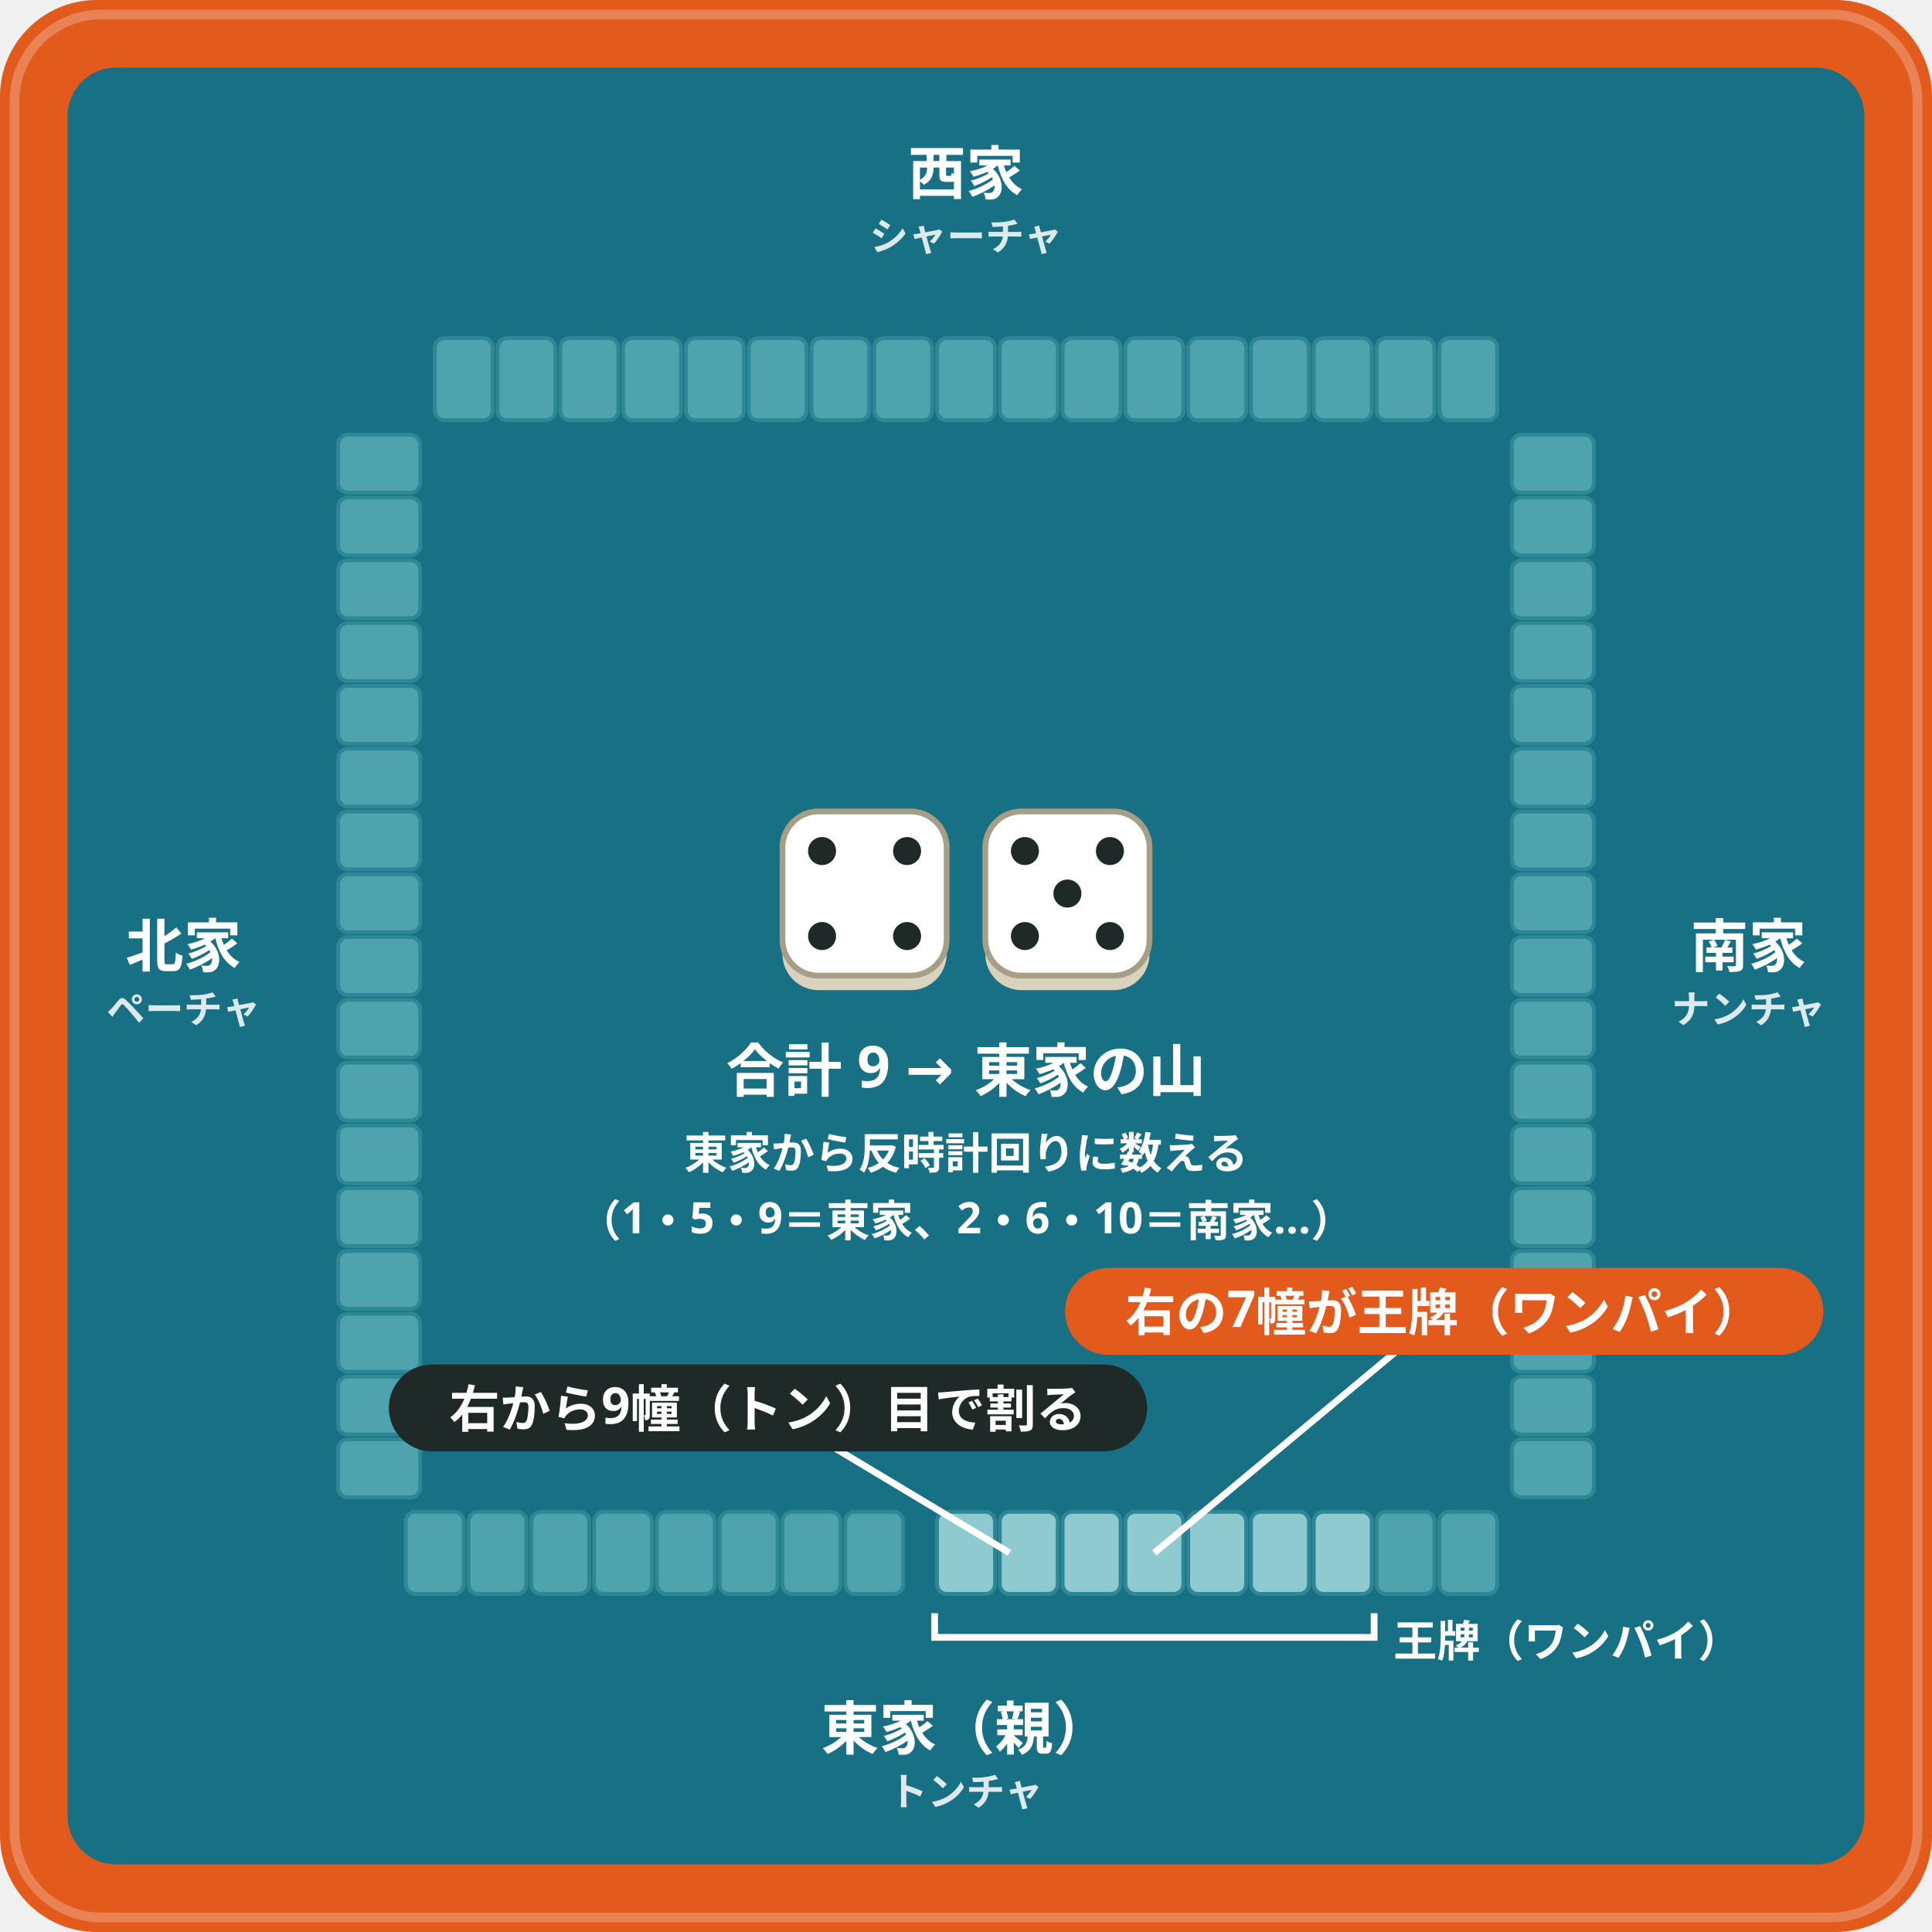
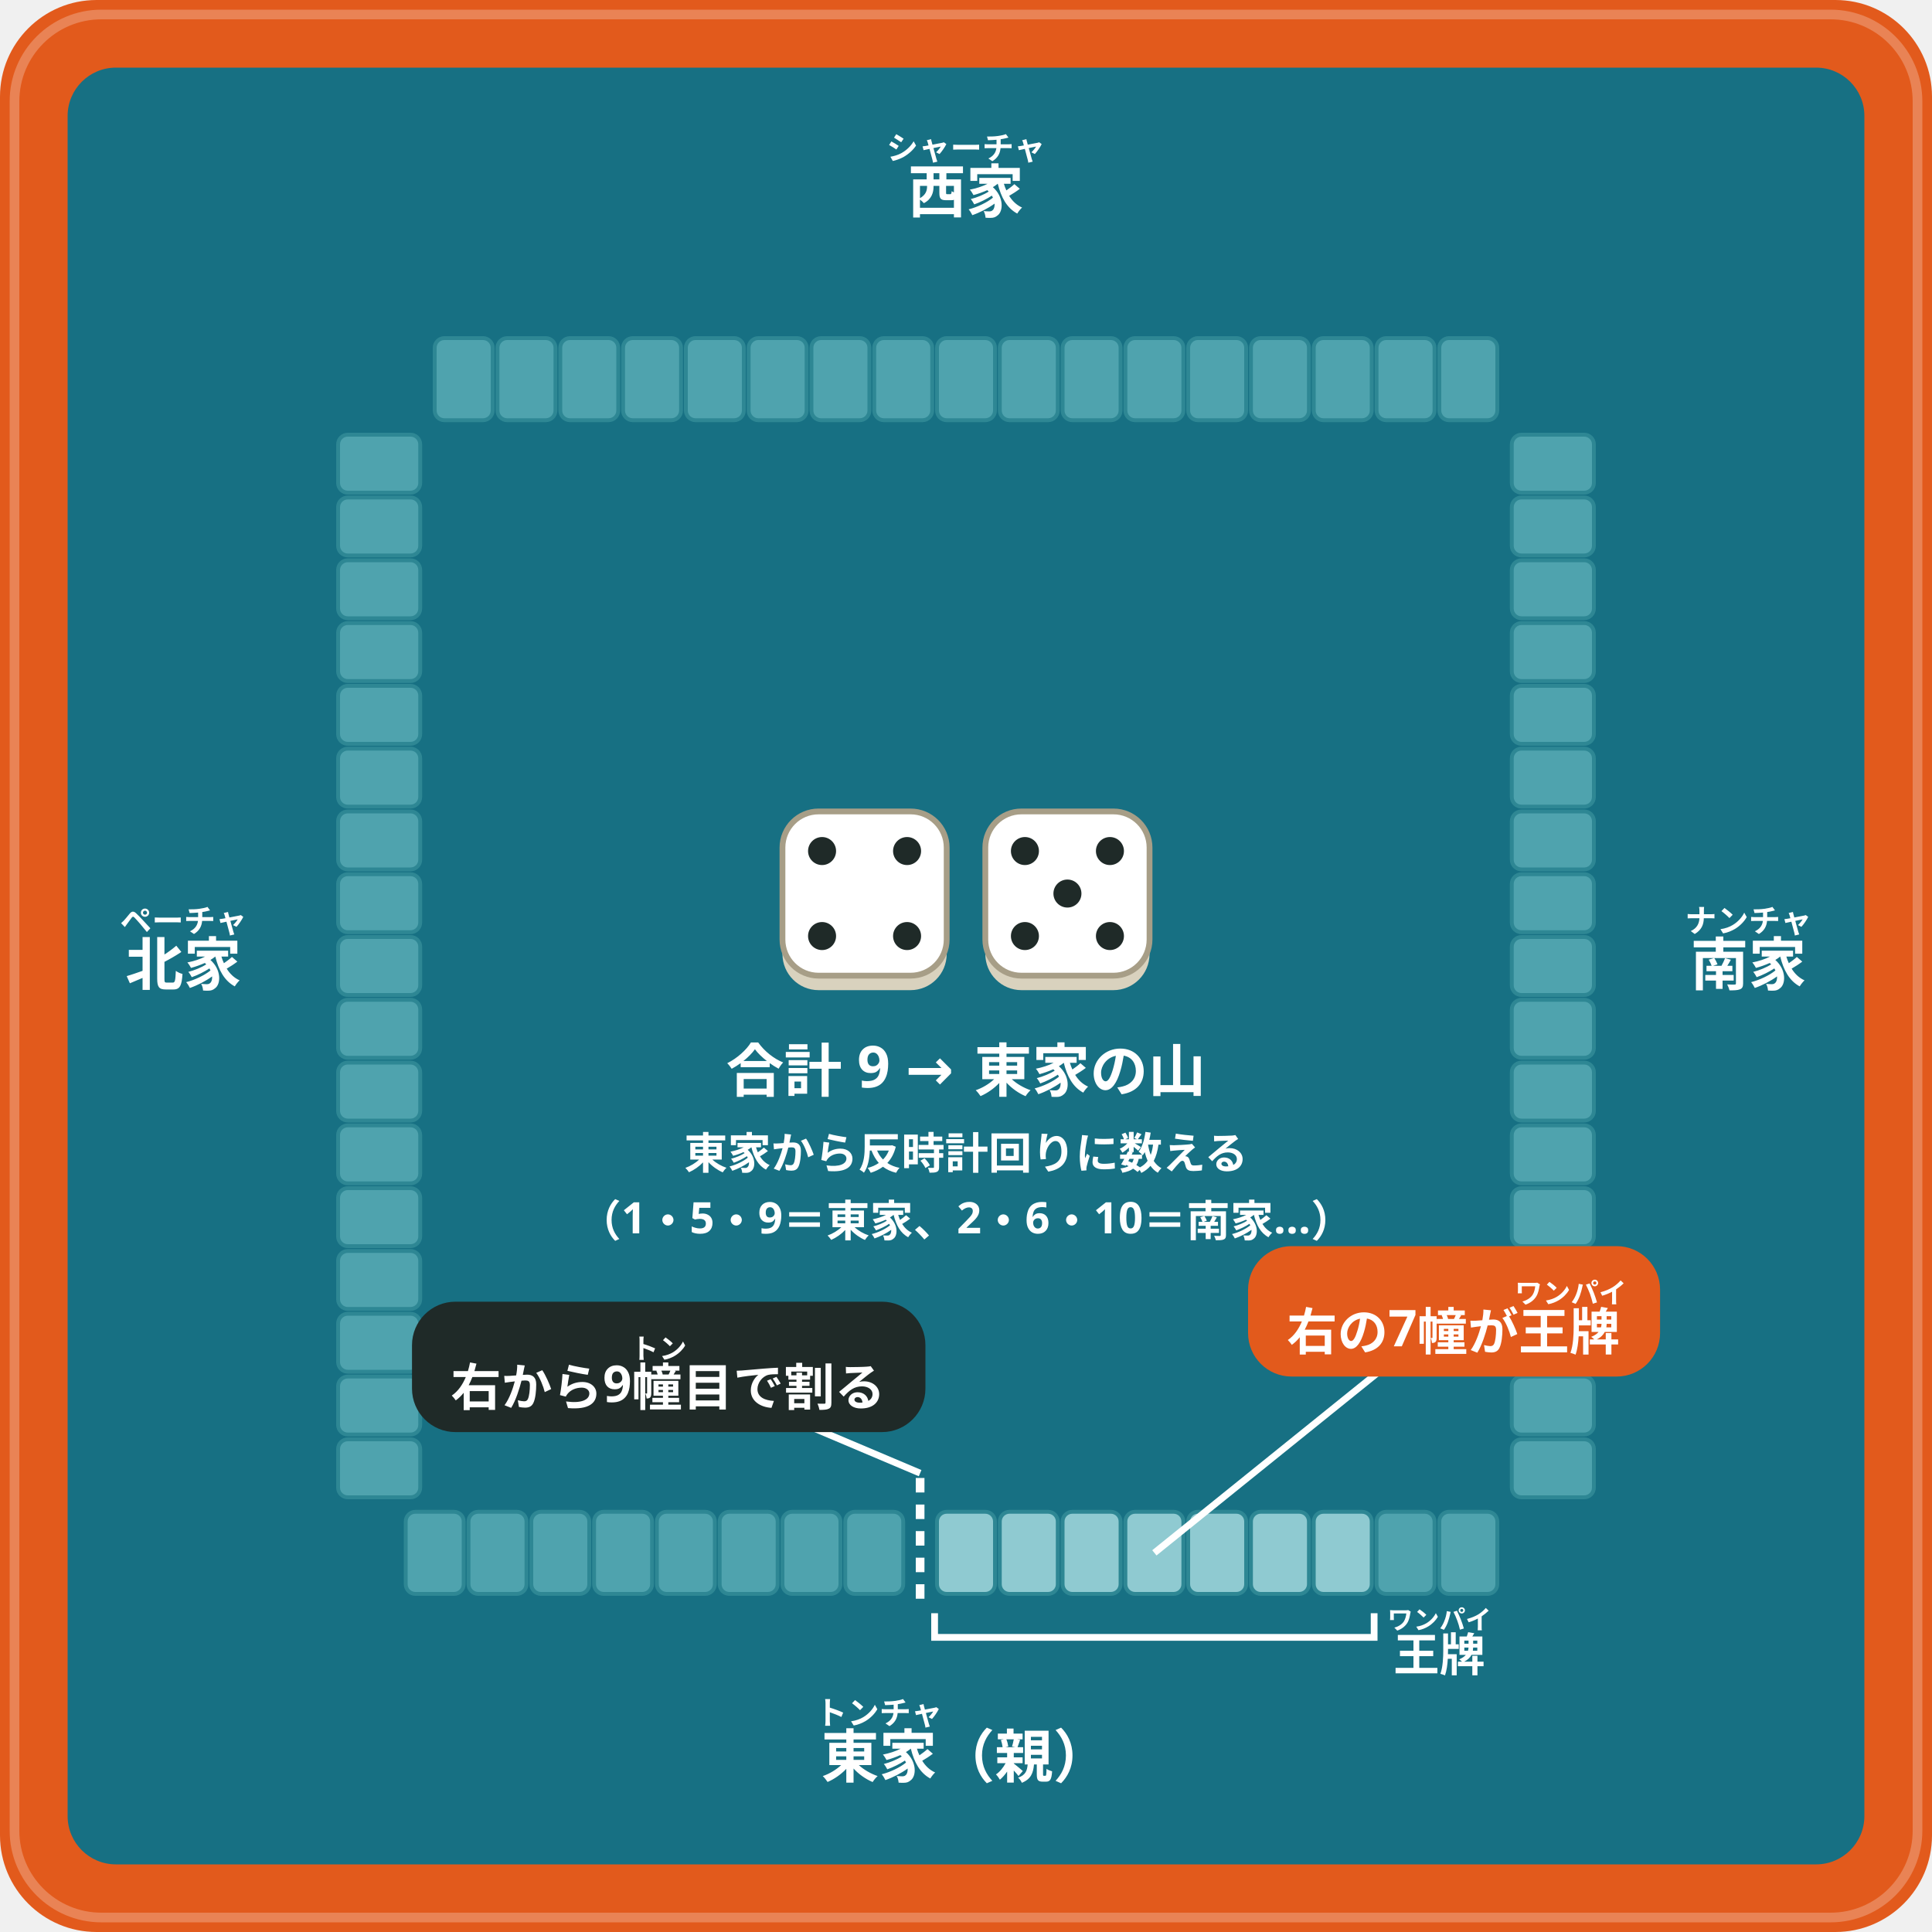
<svg xmlns="http://www.w3.org/2000/svg" viewBox="0 0 400 400" role="img" aria-label="サイコロで開門位置を決める図。合計9なら東家の山を右から9幢目で割る">
  <defs>
    <marker id="ah" markerWidth="8" markerHeight="8" refX="4" refY="4" orient="auto">
      <path d="M0 0 L8 4 L0 8 Z" fill="#fff" />
    </marker>
  </defs>
  <rect width="400" height="400" rx="20" fill="#E25A1C" />
  <rect x="3" y="3" width="394" height="394" rx="18" fill="none" stroke="#fff" stroke-opacity=".25" stroke-width="2" />
  <rect x="14" y="14" width="372" height="372" rx="10" fill="#177083" />
  <g transform="rotate(0 200 200)">
    <rect x="298.0" y="313" width="12" height="17" rx="2" fill="#4FA3AE" stroke="#2E8794" stroke-width=".8" />
    <rect x="285.0" y="313" width="12" height="17" rx="2" fill="#4FA3AE" stroke="#2E8794" stroke-width=".8" />
    <rect x="272.0" y="313" width="12" height="17" rx="2" fill="#8FCAD1" stroke="#2E8794" stroke-width=".8" />
    <rect x="259.0" y="313" width="12" height="17" rx="2" fill="#8FCAD1" stroke="#2E8794" stroke-width=".8" />
    <rect x="246.0" y="313" width="12" height="17" rx="2" fill="#8FCAD1" stroke="#2E8794" stroke-width=".8" />
    <rect x="233.0" y="313" width="12" height="17" rx="2" fill="#8FCAD1" stroke="#2E8794" stroke-width=".8" />
    <rect x="220.0" y="313" width="12" height="17" rx="2" fill="#8FCAD1" stroke="#2E8794" stroke-width=".8" />
    <rect x="207.0" y="313" width="12" height="17" rx="2" fill="#8FCAD1" stroke="#2E8794" stroke-width=".8" />
    <rect x="194.0" y="313" width="12" height="17" rx="2" fill="#8FCAD1" stroke="#2E8794" stroke-width=".8" />
    <rect x="175.0" y="313" width="12" height="17" rx="2" fill="#4FA3AE" stroke="#2E8794" stroke-width=".8" />
    <rect x="162.0" y="313" width="12" height="17" rx="2" fill="#4FA3AE" stroke="#2E8794" stroke-width=".8" />
    <rect x="149.0" y="313" width="12" height="17" rx="2" fill="#4FA3AE" stroke="#2E8794" stroke-width=".8" />
    <rect x="136.0" y="313" width="12" height="17" rx="2" fill="#4FA3AE" stroke="#2E8794" stroke-width=".8" />
    <rect x="123.0" y="313" width="12" height="17" rx="2" fill="#4FA3AE" stroke="#2E8794" stroke-width=".8" />
    <rect x="110.0" y="313" width="12" height="17" rx="2" fill="#4FA3AE" stroke="#2E8794" stroke-width=".8" />
    <rect x="97.0" y="313" width="12" height="17" rx="2" fill="#4FA3AE" stroke="#2E8794" stroke-width=".8" />
    <rect x="84.0" y="313" width="12" height="17" rx="2" fill="#4FA3AE" stroke="#2E8794" stroke-width=".8" />
  </g>
  <g transform="rotate(270 200 200)">
    <rect x="298.0" y="313" width="12" height="17" rx="2" fill="#4FA3AE" stroke="#2E8794" stroke-width=".8" />
    <rect x="285.0" y="313" width="12" height="17" rx="2" fill="#4FA3AE" stroke="#2E8794" stroke-width=".8" />
    <rect x="272.0" y="313" width="12" height="17" rx="2" fill="#4FA3AE" stroke="#2E8794" stroke-width=".8" />
    <rect x="259.0" y="313" width="12" height="17" rx="2" fill="#4FA3AE" stroke="#2E8794" stroke-width=".8" />
    <rect x="246.0" y="313" width="12" height="17" rx="2" fill="#4FA3AE" stroke="#2E8794" stroke-width=".8" />
    <rect x="233.0" y="313" width="12" height="17" rx="2" fill="#4FA3AE" stroke="#2E8794" stroke-width=".8" />
    <rect x="220.0" y="313" width="12" height="17" rx="2" fill="#4FA3AE" stroke="#2E8794" stroke-width=".8" />
    <rect x="207.0" y="313" width="12" height="17" rx="2" fill="#4FA3AE" stroke="#2E8794" stroke-width=".8" />
    <rect x="194.0" y="313" width="12" height="17" rx="2" fill="#4FA3AE" stroke="#2E8794" stroke-width=".8" />
    <rect x="181.0" y="313" width="12" height="17" rx="2" fill="#4FA3AE" stroke="#2E8794" stroke-width=".8" />
    <rect x="168.0" y="313" width="12" height="17" rx="2" fill="#4FA3AE" stroke="#2E8794" stroke-width=".8" />
    <rect x="155.0" y="313" width="12" height="17" rx="2" fill="#4FA3AE" stroke="#2E8794" stroke-width=".8" />
    <rect x="142.0" y="313" width="12" height="17" rx="2" fill="#4FA3AE" stroke="#2E8794" stroke-width=".8" />
    <rect x="129.0" y="313" width="12" height="17" rx="2" fill="#4FA3AE" stroke="#2E8794" stroke-width=".8" />
    <rect x="116.0" y="313" width="12" height="17" rx="2" fill="#4FA3AE" stroke="#2E8794" stroke-width=".8" />
    <rect x="103.0" y="313" width="12" height="17" rx="2" fill="#4FA3AE" stroke="#2E8794" stroke-width=".8" />
    <rect x="90.0" y="313" width="12" height="17" rx="2" fill="#4FA3AE" stroke="#2E8794" stroke-width=".8" />
  </g>
  <g transform="rotate(180 200 200)">
    <rect x="298.0" y="313" width="12" height="17" rx="2" fill="#4FA3AE" stroke="#2E8794" stroke-width=".8" />
    <rect x="285.0" y="313" width="12" height="17" rx="2" fill="#4FA3AE" stroke="#2E8794" stroke-width=".8" />
    <rect x="272.0" y="313" width="12" height="17" rx="2" fill="#4FA3AE" stroke="#2E8794" stroke-width=".8" />
    <rect x="259.0" y="313" width="12" height="17" rx="2" fill="#4FA3AE" stroke="#2E8794" stroke-width=".8" />
    <rect x="246.0" y="313" width="12" height="17" rx="2" fill="#4FA3AE" stroke="#2E8794" stroke-width=".8" />
    <rect x="233.0" y="313" width="12" height="17" rx="2" fill="#4FA3AE" stroke="#2E8794" stroke-width=".8" />
    <rect x="220.0" y="313" width="12" height="17" rx="2" fill="#4FA3AE" stroke="#2E8794" stroke-width=".8" />
    <rect x="207.0" y="313" width="12" height="17" rx="2" fill="#4FA3AE" stroke="#2E8794" stroke-width=".8" />
    <rect x="194.0" y="313" width="12" height="17" rx="2" fill="#4FA3AE" stroke="#2E8794" stroke-width=".8" />
    <rect x="181.0" y="313" width="12" height="17" rx="2" fill="#4FA3AE" stroke="#2E8794" stroke-width=".8" />
    <rect x="168.0" y="313" width="12" height="17" rx="2" fill="#4FA3AE" stroke="#2E8794" stroke-width=".8" />
    <rect x="155.0" y="313" width="12" height="17" rx="2" fill="#4FA3AE" stroke="#2E8794" stroke-width=".8" />
    <rect x="142.0" y="313" width="12" height="17" rx="2" fill="#4FA3AE" stroke="#2E8794" stroke-width=".8" />
    <rect x="129.0" y="313" width="12" height="17" rx="2" fill="#4FA3AE" stroke="#2E8794" stroke-width=".8" />
    <rect x="116.0" y="313" width="12" height="17" rx="2" fill="#4FA3AE" stroke="#2E8794" stroke-width=".8" />
    <rect x="103.0" y="313" width="12" height="17" rx="2" fill="#4FA3AE" stroke="#2E8794" stroke-width=".8" />
    <rect x="90.0" y="313" width="12" height="17" rx="2" fill="#4FA3AE" stroke="#2E8794" stroke-width=".8" />
  </g>
  <g transform="rotate(90 200 200)">
    <rect x="298.0" y="313" width="12" height="17" rx="2" fill="#4FA3AE" stroke="#2E8794" stroke-width=".8" />
    <rect x="285.0" y="313" width="12" height="17" rx="2" fill="#4FA3AE" stroke="#2E8794" stroke-width=".8" />
    <rect x="272.0" y="313" width="12" height="17" rx="2" fill="#4FA3AE" stroke="#2E8794" stroke-width=".8" />
    <rect x="259.0" y="313" width="12" height="17" rx="2" fill="#4FA3AE" stroke="#2E8794" stroke-width=".8" />
    <rect x="246.0" y="313" width="12" height="17" rx="2" fill="#4FA3AE" stroke="#2E8794" stroke-width=".8" />
    <rect x="233.0" y="313" width="12" height="17" rx="2" fill="#4FA3AE" stroke="#2E8794" stroke-width=".8" />
    <rect x="220.0" y="313" width="12" height="17" rx="2" fill="#4FA3AE" stroke="#2E8794" stroke-width=".8" />
    <rect x="207.0" y="313" width="12" height="17" rx="2" fill="#4FA3AE" stroke="#2E8794" stroke-width=".8" />
    <rect x="194.0" y="313" width="12" height="17" rx="2" fill="#4FA3AE" stroke="#2E8794" stroke-width=".8" />
    <rect x="181.0" y="313" width="12" height="17" rx="2" fill="#4FA3AE" stroke="#2E8794" stroke-width=".8" />
    <rect x="168.0" y="313" width="12" height="17" rx="2" fill="#4FA3AE" stroke="#2E8794" stroke-width=".8" />
    <rect x="155.0" y="313" width="12" height="17" rx="2" fill="#4FA3AE" stroke="#2E8794" stroke-width=".8" />
    <rect x="142.0" y="313" width="12" height="17" rx="2" fill="#4FA3AE" stroke="#2E8794" stroke-width=".8" />
    <rect x="129.0" y="313" width="12" height="17" rx="2" fill="#4FA3AE" stroke="#2E8794" stroke-width=".8" />
    <rect x="116.0" y="313" width="12" height="17" rx="2" fill="#4FA3AE" stroke="#2E8794" stroke-width=".8" />
    <rect x="103.0" y="313" width="12" height="17" rx="2" fill="#4FA3AE" stroke="#2E8794" stroke-width=".8" />
    <rect x="90.0" y="313" width="12" height="17" rx="2" fill="#4FA3AE" stroke="#2E8794" stroke-width=".8" />
  </g>
-   <text x="200" y="358" text-anchor="middle" dominant-baseline="middle" font-size="12" font-weight="900" fill="#fff" font-family="Noto Sans JP, sans-serif">東家（親）</text>
-   <text x="200" y="371" text-anchor="middle" dominant-baseline="middle" font-size="8" font-weight="700" fill="#fff" fill-opacity=".85" font-family="Noto Sans JP, sans-serif">トンチャ</text>
-   <text x="362" y="196" text-anchor="middle" dominant-baseline="middle" font-size="12" font-weight="900" fill="#fff" font-family="Noto Sans JP, sans-serif">南家</text>
-   <text x="362" y="209" text-anchor="middle" dominant-baseline="middle" font-size="8" font-weight="700" fill="#fff" fill-opacity=".85" font-family="Noto Sans JP, sans-serif">ナンチャ</text>
-   <text x="200" y="36" text-anchor="middle" dominant-baseline="middle" font-size="12" font-weight="900" fill="#fff" font-family="Noto Sans JP, sans-serif">西家</text>
-   <text x="200" y="49" text-anchor="middle" dominant-baseline="middle" font-size="8" font-weight="700" fill="#fff" fill-opacity=".85" font-family="Noto Sans JP, sans-serif">シャーチャ</text>
-   <text x="38" y="196" text-anchor="middle" dominant-baseline="middle" font-size="12" font-weight="900" fill="#fff" font-family="Noto Sans JP, sans-serif">北家</text>
-   <text x="38" y="209" text-anchor="middle" dominant-baseline="middle" font-size="8" font-weight="700" fill="#fff" fill-opacity=".85" font-family="Noto Sans JP, sans-serif">ペーチャ</text>
+   <text x="170.0" y="368.0" font-size="12" font-weight="900" fill="#fff" font-family="Noto Sans JP, sans-serif">東家（親）</text>
+   <text x="182.0" y="357.0" text-anchor="middle" font-size="6.6" font-weight="700" fill="#fff" font-family="Noto Sans JP, sans-serif">トンチャ</text>
+   <text x="350.0" y="204.0" font-size="12" font-weight="900" fill="#fff" font-family="Noto Sans JP, sans-serif">南家</text>
+   <text x="362.0" y="193.0" text-anchor="middle" font-size="6.6" font-weight="700" fill="#fff" font-family="Noto Sans JP, sans-serif">ナンチャ</text>
+   <text x="188.0" y="44.0" font-size="12" font-weight="900" fill="#fff" font-family="Noto Sans JP, sans-serif">西家</text>
+   <text x="200.0" y="33.0" text-anchor="middle" font-size="6.6" font-weight="700" fill="#fff" font-family="Noto Sans JP, sans-serif" textLength="28.0" lengthAdjust="spacingAndGlyphs">シャーチャ</text>
+   <text x="26.0" y="204.0" font-size="12" font-weight="900" fill="#fff" font-family="Noto Sans JP, sans-serif">北家</text>
+   <text x="38.0" y="193.0" text-anchor="middle" font-size="6.6" font-weight="700" fill="#fff" font-family="Noto Sans JP, sans-serif">ペーチャ</text>
+   <line x1="190.5" y1="306" x2="190.5" y2="333" stroke="#fff" stroke-width="1.8" stroke-dasharray="3 2.5" />
  <path d="M193.5 334 v5 H284.5 v-5" fill="none" stroke="#fff" stroke-width="1.4" />
-   <text x="288.5" y="343" text-anchor="start" font-size="9" font-weight="900" fill="#fff" font-family="Noto Sans JP, sans-serif">王牌（ワンパイ）</text>
+   <text x="288.5" y="346.0" font-size="9.5" font-weight="900" fill="#fff" font-family="Noto Sans JP, sans-serif">王牌</text>
+   <text x="298.0" y="337.3" text-anchor="middle" font-size="5.4" font-weight="700" fill="#fff" font-family="Noto Sans JP, sans-serif">ワンパイ</text>
  <rect x="162" y="171" width="34" height="34" rx="7.48" fill="#D9D2BE" />
  <rect x="162" y="168" width="34" height="34" rx="7.48" fill="#fff" stroke="#A79E87" stroke-width="1.2" />
  <circle cx="170.2" cy="176.2" r="2.9" fill="#1F2A28" />
  <circle cx="187.8" cy="176.2" r="2.9" fill="#1F2A28" />
  <circle cx="170.2" cy="193.8" r="2.9" fill="#1F2A28" />
  <circle cx="187.8" cy="193.8" r="2.9" fill="#1F2A28" />
  <rect x="204" y="171" width="34" height="34" rx="7.48" fill="#D9D2BE" />
  <rect x="204" y="168" width="34" height="34" rx="7.48" fill="#fff" stroke="#A79E87" stroke-width="1.2" />
  <circle cx="212.2" cy="176.2" r="2.9" fill="#1F2A28" />
  <circle cx="229.8" cy="176.2" r="2.9" fill="#1F2A28" />
  <circle cx="221.0" cy="185.0" r="2.9" fill="#1F2A28" />
  <circle cx="212.2" cy="193.8" r="2.9" fill="#1F2A28" />
  <circle cx="229.8" cy="193.8" r="2.9" fill="#1F2A28" />
  <text x="200" y="226" text-anchor="middle" font-size="12" font-weight="900" fill="#fff" font-family="Noto Sans JP, sans-serif">合計 9 → 東家の山</text>
  <text x="200" y="242" text-anchor="middle" font-size="9" font-weight="700" fill="#fff" font-family="Noto Sans JP, sans-serif">東家から反時計回りに数える</text>
  <text x="200" y="256" text-anchor="middle" font-size="9" font-weight="700" fill="#fff" font-family="Noto Sans JP, sans-serif">（1・5・9＝東家、2・6・10＝南家…）</text>
-   <line x1="209.0" y1="321.5" x2="159.0" y2="291.5" stroke="#fff" stroke-width="1.4" />
-   <rect x="80.5" y="282.5" width="157.0" height="18" rx="9" fill="#1F2A28" />
-   <text x="159.0" y="295.5" text-anchor="middle" font-size="10.5" font-weight="900" fill="#fff" font-family="Noto Sans JP, sans-serif">右から9幢（トン）目で割る</text>
-   <line x1="239.0" y1="321.5" x2="299.0" y2="271.5" stroke="#fff" stroke-width="1.4" />
-   <rect x="220.5" y="262.5" width="157.0" height="18" rx="9" fill="#E25A1C" />
-   <text x="299.0" y="275.5" text-anchor="middle" font-size="10.5" font-weight="900" fill="#fff" font-family="Noto Sans JP, sans-serif">右の7幢が王牌（ワンパイ）</text>
+   <line x1="190.5" y1="305.0" x2="138.5" y2="283.0" stroke="#fff" stroke-width="1.4" />
+   <rect x="85.3" y="269.5" width="106.3" height="27" rx="9" fill="#1F2A28" />
+   <text x="93.3" y="291.0" font-size="10.5" font-weight="900" fill="#fff" font-family="Noto Sans JP, sans-serif">右から9幢目で割る</text>
+   <text x="136.4" y="281.3" text-anchor="middle" font-size="5.8" font-weight="700" fill="#fff" font-family="Noto Sans JP, sans-serif">トン</text>
+   <line x1="239.0" y1="321.5" x2="301.0" y2="271.5" stroke="#fff" stroke-width="1.4" />
+   <rect x="258.4" y="258.0" width="85.3" height="27" rx="9" fill="#E25A1C" />
+   <text x="266.4" y="279.5" font-size="10.5" font-weight="900" fill="#fff" font-family="Noto Sans JP, sans-serif">右の7幢が王牌</text>
+   <text x="325.2" y="269.8" text-anchor="middle" font-size="5.8" font-weight="700" fill="#fff" font-family="Noto Sans JP, sans-serif">ワンパイ</text>
</svg>
